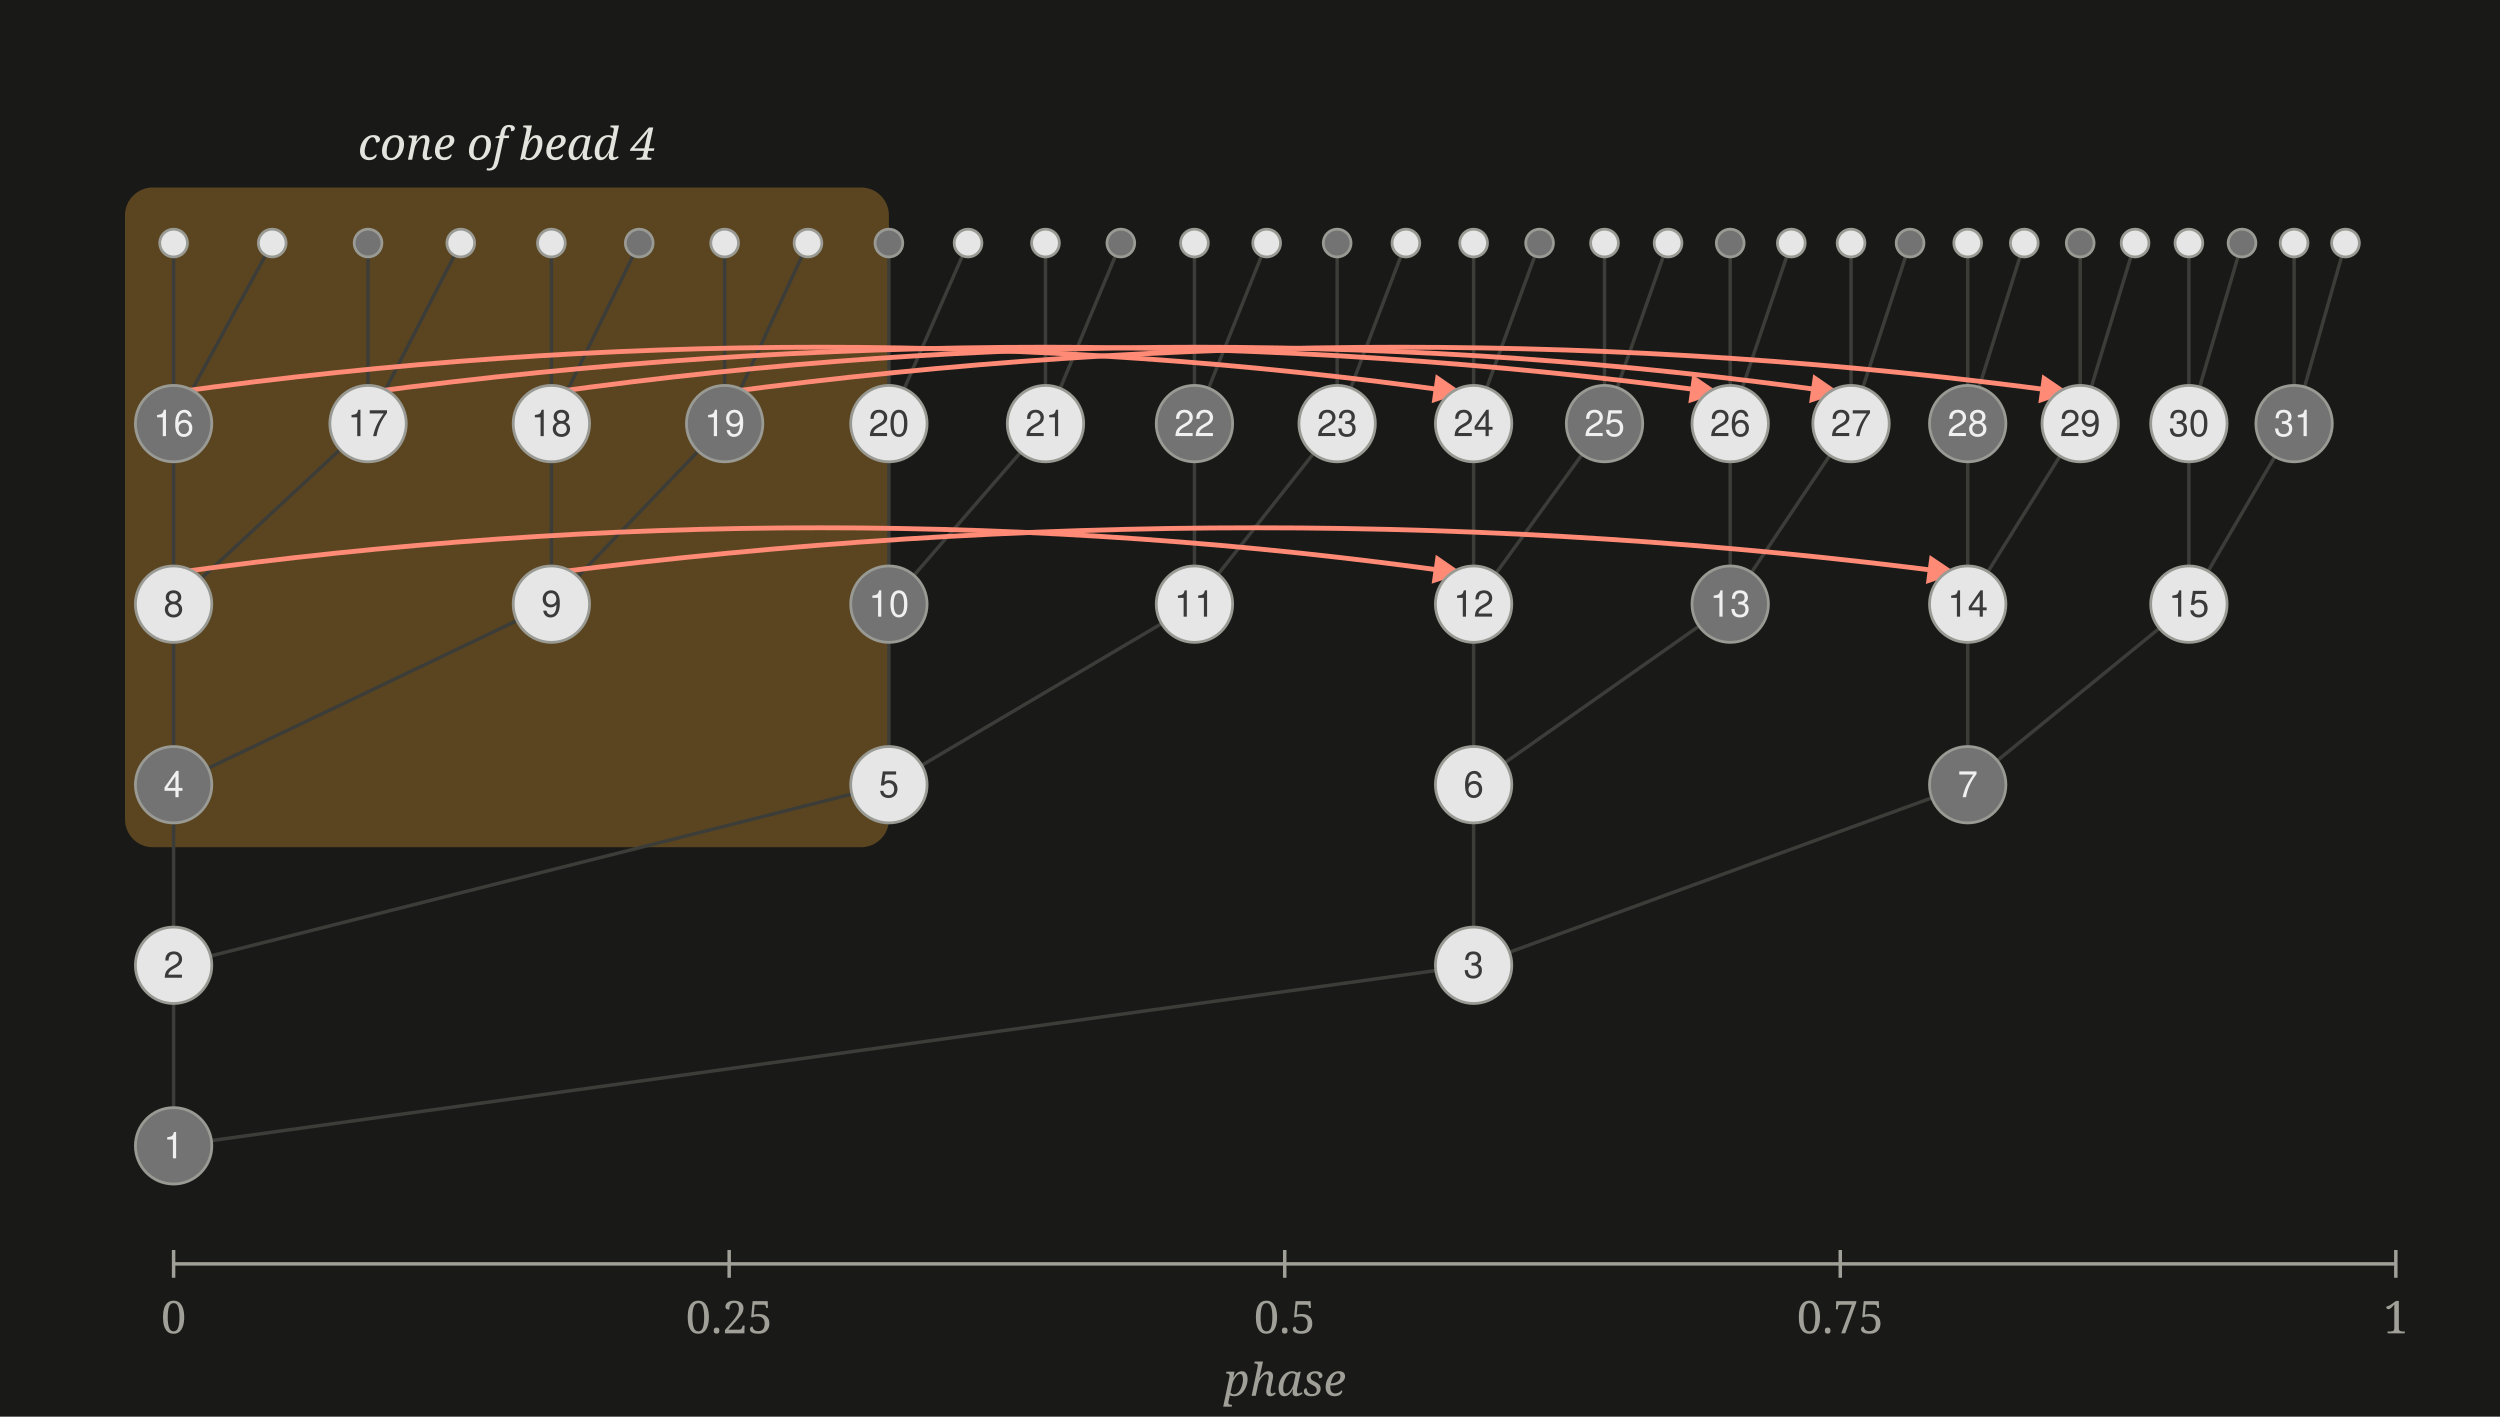
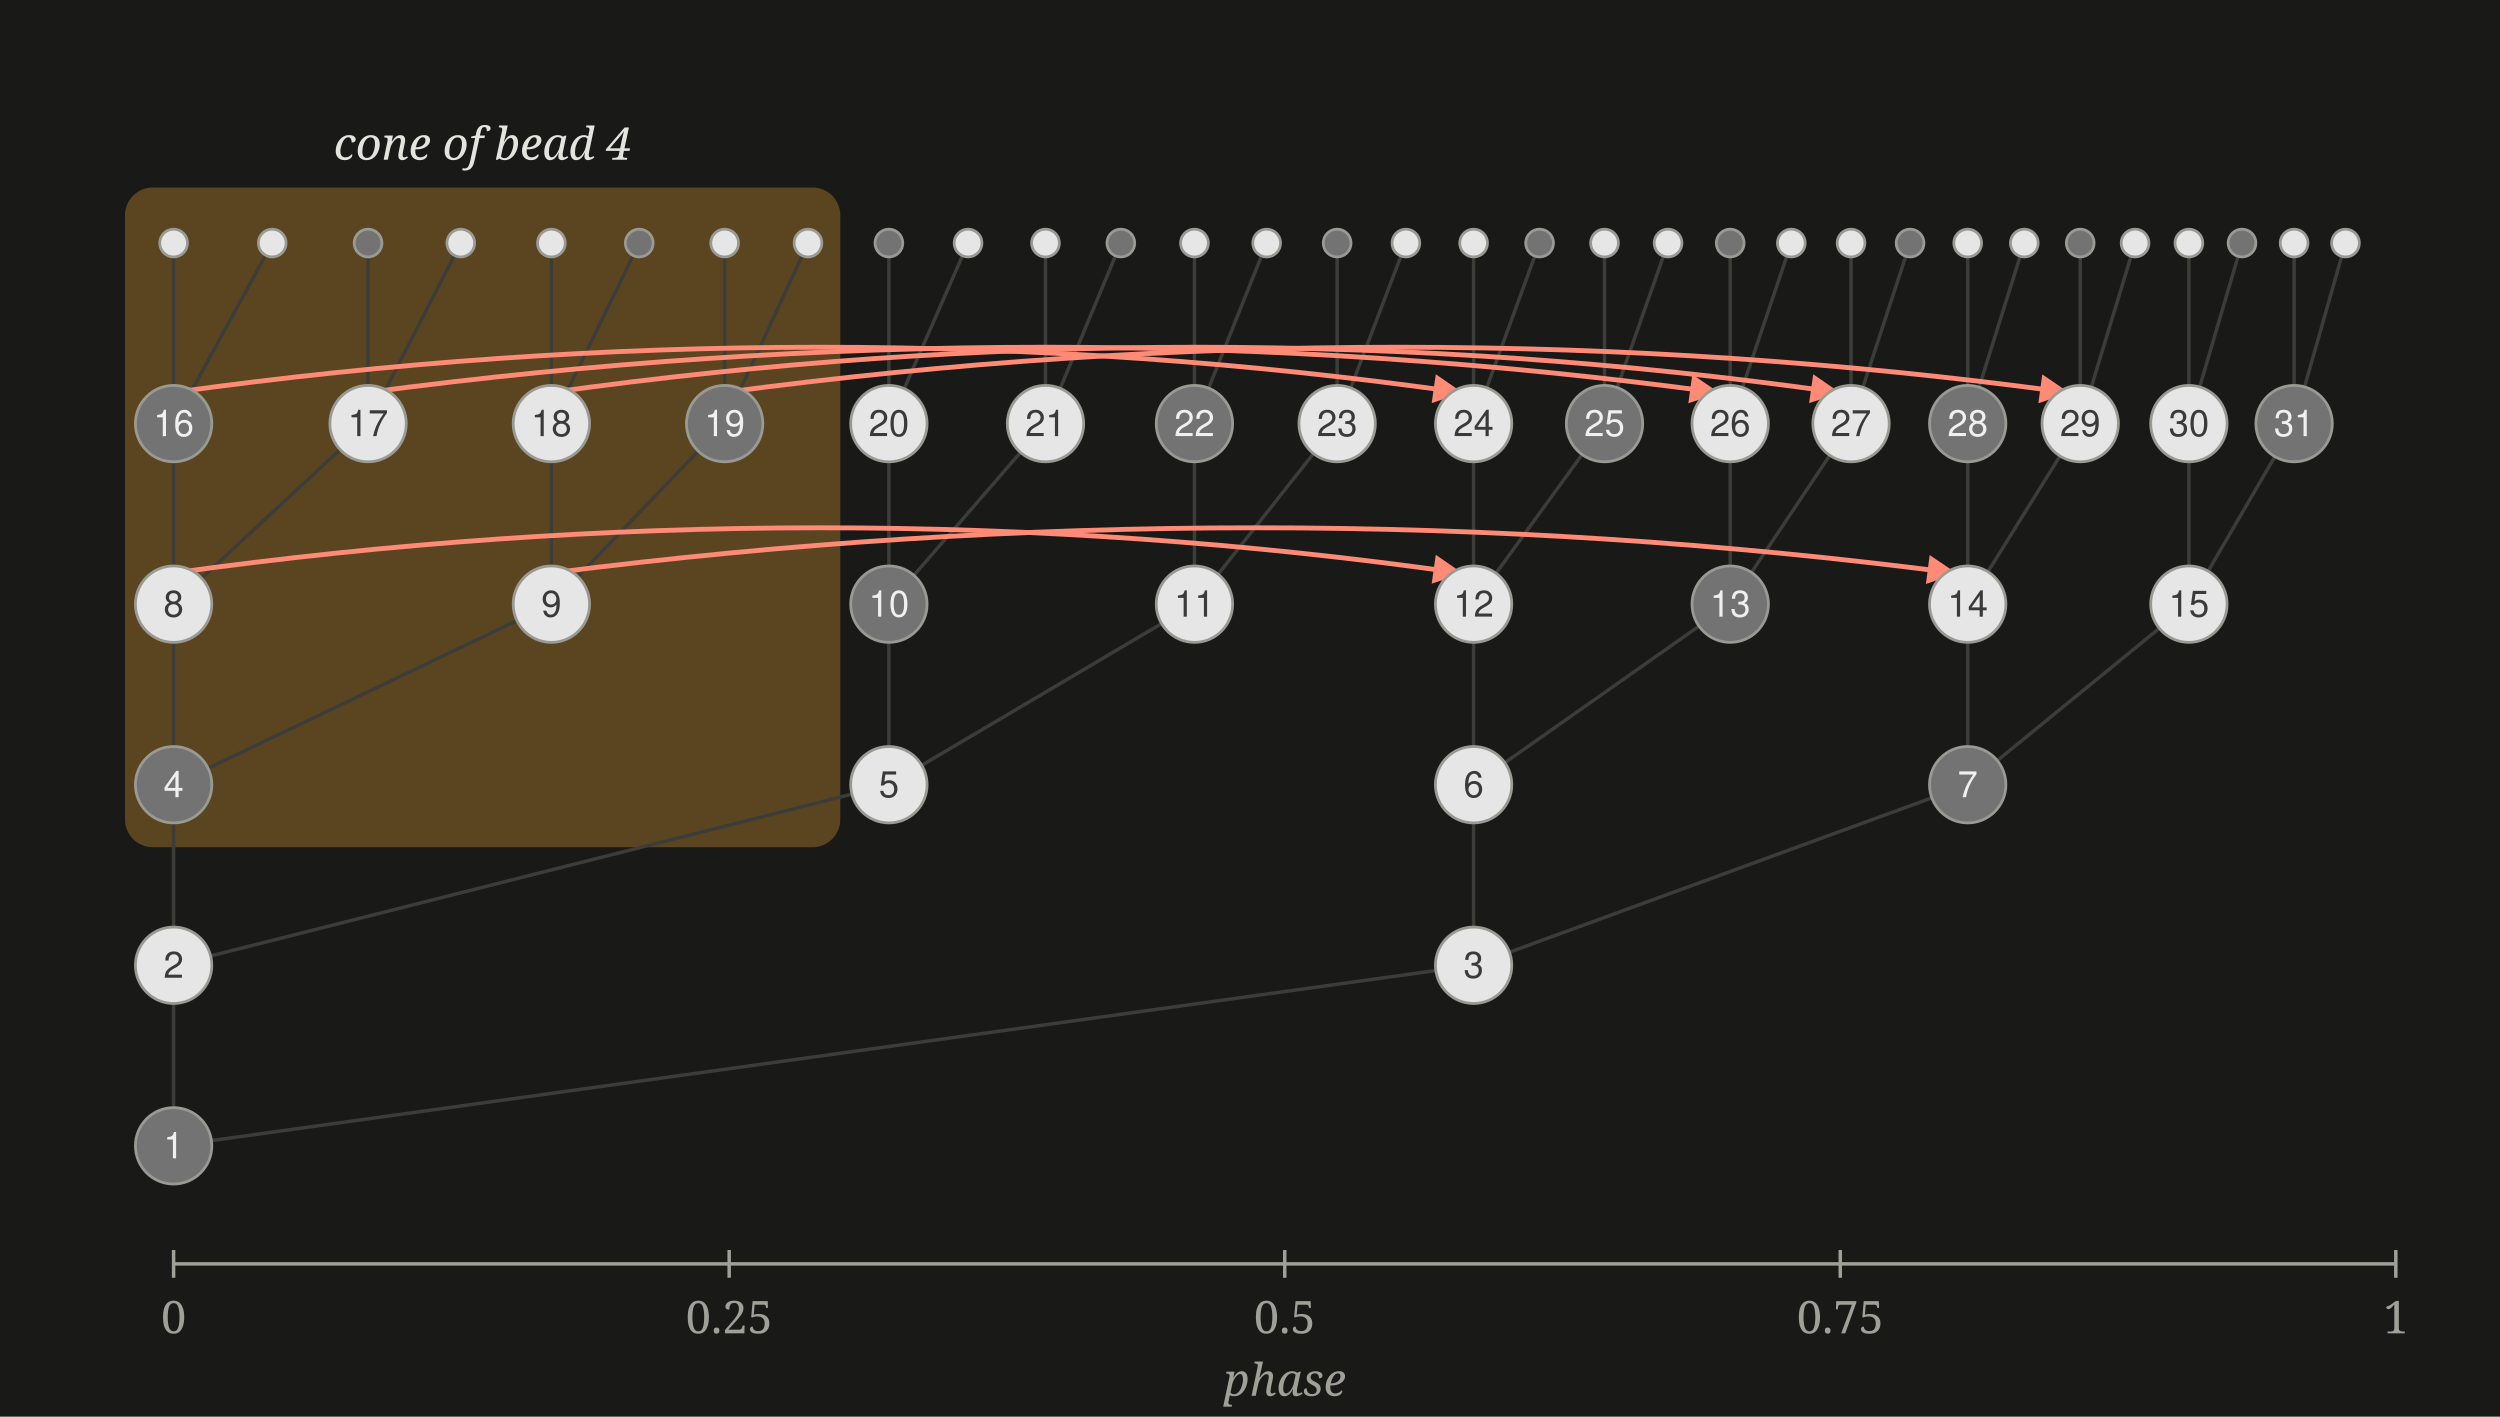
<svg xmlns="http://www.w3.org/2000/svg" width="720" height="408" viewBox="0 0 720 408">
  <rect width="720" height="408" fill="#191918" />
-   <rect x="36.0" y="54" width="220.0" height="190" rx="8" fill="#5a4520" />
+   <rect x="36.0" y="54" width="206.0" height="190" rx="8" fill="#5a4520" />
  <line x1="50.0" y1="278.0" x2="50.0" y2="330.0" stroke="#3c3c38" stroke-width="1" />
  <line x1="424.4" y1="278.0" x2="50.0" y2="330.0" stroke="#3c3c38" stroke-width="1" />
  <line x1="50.0" y1="226.0" x2="50.0" y2="278.0" stroke="#3c3c38" stroke-width="1" />
  <line x1="256.0" y1="226.0" x2="50.0" y2="278.0" stroke="#3c3c38" stroke-width="1" />
  <line x1="424.4" y1="226.0" x2="424.4" y2="278.0" stroke="#3c3c38" stroke-width="1" />
  <line x1="566.7" y1="226.0" x2="424.4" y2="278.0" stroke="#3c3c38" stroke-width="1" />
  <line x1="50.0" y1="174.0" x2="50.0" y2="226.0" stroke="#3c3c38" stroke-width="1" />
  <line x1="158.8" y1="174.0" x2="50.0" y2="226.0" stroke="#3c3c38" stroke-width="1" />
  <line x1="256.0" y1="174.0" x2="256.0" y2="226.0" stroke="#3c3c38" stroke-width="1" />
  <line x1="344.0" y1="174.0" x2="256.0" y2="226.0" stroke="#3c3c38" stroke-width="1" />
  <line x1="424.4" y1="174.0" x2="424.4" y2="226.0" stroke="#3c3c38" stroke-width="1" />
  <line x1="498.3" y1="174.0" x2="424.4" y2="226.0" stroke="#3c3c38" stroke-width="1" />
  <line x1="566.7" y1="174.0" x2="566.7" y2="226.0" stroke="#3c3c38" stroke-width="1" />
  <line x1="630.4" y1="174.0" x2="566.7" y2="226.0" stroke="#3c3c38" stroke-width="1" />
  <line x1="50.0" y1="122.0" x2="50.0" y2="174.0" stroke="#3c3c38" stroke-width="1" />
  <line x1="106.0" y1="122.0" x2="50.0" y2="174.0" stroke="#3c3c38" stroke-width="1" />
  <line x1="158.8" y1="122.0" x2="158.8" y2="174.0" stroke="#3c3c38" stroke-width="1" />
  <line x1="208.7" y1="122.0" x2="158.8" y2="174.0" stroke="#3c3c38" stroke-width="1" />
  <line x1="256.0" y1="122.0" x2="256.0" y2="174.0" stroke="#3c3c38" stroke-width="1" />
  <line x1="301.1" y1="122.0" x2="256.0" y2="174.0" stroke="#3c3c38" stroke-width="1" />
  <line x1="344.0" y1="122.0" x2="344.0" y2="174.0" stroke="#3c3c38" stroke-width="1" />
  <line x1="385.1" y1="122.0" x2="344.0" y2="174.0" stroke="#3c3c38" stroke-width="1" />
  <line x1="424.4" y1="122.0" x2="424.4" y2="174.0" stroke="#3c3c38" stroke-width="1" />
  <line x1="462.1" y1="122.0" x2="424.4" y2="174.0" stroke="#3c3c38" stroke-width="1" />
  <line x1="498.3" y1="122.0" x2="498.3" y2="174.0" stroke="#3c3c38" stroke-width="1" />
  <line x1="533.1" y1="122.0" x2="498.3" y2="174.0" stroke="#3c3c38" stroke-width="1" />
  <line x1="566.7" y1="122.0" x2="566.7" y2="174.0" stroke="#3c3c38" stroke-width="1" />
  <line x1="599.1" y1="122.0" x2="566.7" y2="174.0" stroke="#3c3c38" stroke-width="1" />
  <line x1="630.4" y1="122.0" x2="630.4" y2="174.0" stroke="#3c3c38" stroke-width="1" />
  <line x1="660.7" y1="122.0" x2="630.4" y2="174.0" stroke="#3c3c38" stroke-width="1" />
  <line x1="50.0" y1="70.0" x2="50.0" y2="122.0" stroke="#3c3c38" stroke-width="1" />
  <line x1="78.4" y1="70.0" x2="50.0" y2="122.0" stroke="#3c3c38" stroke-width="1" />
  <line x1="106.0" y1="70.0" x2="106.0" y2="122.0" stroke="#3c3c38" stroke-width="1" />
  <line x1="132.7" y1="70.0" x2="106.0" y2="122.0" stroke="#3c3c38" stroke-width="1" />
  <line x1="158.8" y1="70.0" x2="158.8" y2="122.0" stroke="#3c3c38" stroke-width="1" />
  <line x1="184.1" y1="70.0" x2="158.8" y2="122.0" stroke="#3c3c38" stroke-width="1" />
  <line x1="208.7" y1="70.0" x2="208.7" y2="122.0" stroke="#3c3c38" stroke-width="1" />
  <line x1="232.7" y1="70.0" x2="208.7" y2="122.0" stroke="#3c3c38" stroke-width="1" />
  <line x1="256.0" y1="70.0" x2="256.0" y2="122.0" stroke="#3c3c38" stroke-width="1" />
  <line x1="278.8" y1="70.0" x2="256.0" y2="122.0" stroke="#3c3c38" stroke-width="1" />
  <line x1="301.1" y1="70.0" x2="301.1" y2="122.0" stroke="#3c3c38" stroke-width="1" />
  <line x1="322.8" y1="70.0" x2="301.1" y2="122.0" stroke="#3c3c38" stroke-width="1" />
  <line x1="344.0" y1="70.0" x2="344.0" y2="122.0" stroke="#3c3c38" stroke-width="1" />
  <line x1="364.8" y1="70.0" x2="344.0" y2="122.0" stroke="#3c3c38" stroke-width="1" />
  <line x1="385.1" y1="70.0" x2="385.1" y2="122.0" stroke="#3c3c38" stroke-width="1" />
  <line x1="404.9" y1="70.0" x2="385.1" y2="122.0" stroke="#3c3c38" stroke-width="1" />
  <line x1="424.4" y1="70.0" x2="424.4" y2="122.0" stroke="#3c3c38" stroke-width="1" />
  <line x1="443.4" y1="70.0" x2="424.4" y2="122.0" stroke="#3c3c38" stroke-width="1" />
  <line x1="462.1" y1="70.0" x2="462.1" y2="122.0" stroke="#3c3c38" stroke-width="1" />
  <line x1="480.4" y1="70.0" x2="462.1" y2="122.0" stroke="#3c3c38" stroke-width="1" />
  <line x1="498.3" y1="70.0" x2="498.3" y2="122.0" stroke="#3c3c38" stroke-width="1" />
  <line x1="515.9" y1="70.0" x2="498.3" y2="122.0" stroke="#3c3c38" stroke-width="1" />
  <line x1="533.1" y1="70.0" x2="533.1" y2="122.0" stroke="#3c3c38" stroke-width="1" />
  <line x1="550.1" y1="70.0" x2="533.1" y2="122.0" stroke="#3c3c38" stroke-width="1" />
  <line x1="566.7" y1="70.0" x2="566.7" y2="122.0" stroke="#3c3c38" stroke-width="1" />
  <line x1="583.0" y1="70.0" x2="566.7" y2="122.0" stroke="#3c3c38" stroke-width="1" />
  <line x1="599.1" y1="70.0" x2="599.1" y2="122.0" stroke="#3c3c38" stroke-width="1" />
  <line x1="614.9" y1="70.0" x2="599.1" y2="122.0" stroke="#3c3c38" stroke-width="1" />
  <line x1="630.4" y1="70.0" x2="630.4" y2="122.0" stroke="#3c3c38" stroke-width="1" />
  <line x1="645.7" y1="70.0" x2="630.4" y2="122.0" stroke="#3c3c38" stroke-width="1" />
  <line x1="660.7" y1="70.0" x2="660.7" y2="122.0" stroke="#3c3c38" stroke-width="1" />
  <line x1="675.5" y1="70.0" x2="660.7" y2="122.0" stroke="#3c3c38" stroke-width="1" />
  <defs>
    <marker id="tip" viewBox="0 0 10 10" refX="9" refY="5" markerWidth="6" markerHeight="6" orient="auto">
      <path d="M0,0 L10,5 L0,10 z" fill="#ff8a75" />
    </marker>
  </defs>
  <path d="M50.0,165.0 Q237.2,139.0 420.4,165.0" fill="none" stroke="#ff8a75" stroke-width="1.4" marker-end="url(#tip)" />
  <path d="M158.8,165.0 Q362.7,139.0 562.7,165.0" fill="none" stroke="#ff8a75" stroke-width="1.4" marker-end="url(#tip)" />
  <path d="M50.0,113.0 Q237.2,87.0 420.4,113.0" fill="none" stroke="#ff8a75" stroke-width="1.4" marker-end="url(#tip)" />
  <path d="M106.0,113.0 Q302.1,87.0 494.3,113.0" fill="none" stroke="#ff8a75" stroke-width="1.4" marker-end="url(#tip)" />
  <path d="M158.8,113.0 Q345.9,87.0 529.1,113.0" fill="none" stroke="#ff8a75" stroke-width="1.4" marker-end="url(#tip)" />
  <path d="M208.7,113.0 Q403.9,87.0 595.1,113.0" fill="none" stroke="#ff8a75" stroke-width="1.4" marker-end="url(#tip)" />
  <circle cx="50.0" cy="330.0" r="11" fill="#737373" stroke="#9a9a94" stroke-width="0.8" />
  <text x="50.0" y="333.6" text-anchor="middle" font-size="10.5" font-family="Helvetica, Arial, sans-serif" fill="#f0f0f0">1</text>
  <circle cx="50.0" cy="278.0" r="11" fill="#e6e6e6" stroke="#9a9a94" stroke-width="0.8" />
  <text x="50.0" y="281.6" text-anchor="middle" font-size="10.5" font-family="Helvetica, Arial, sans-serif" fill="#3a3a3a">2</text>
  <circle cx="424.4" cy="278.0" r="11" fill="#e6e6e6" stroke="#9a9a94" stroke-width="0.8" />
  <text x="424.4" y="281.6" text-anchor="middle" font-size="10.5" font-family="Helvetica, Arial, sans-serif" fill="#3a3a3a">3</text>
  <circle cx="50.0" cy="226.0" r="11" fill="#737373" stroke="#9a9a94" stroke-width="0.8" />
  <text x="50.0" y="229.6" text-anchor="middle" font-size="10.5" font-family="Helvetica, Arial, sans-serif" fill="#f0f0f0">4</text>
  <circle cx="256.0" cy="226.0" r="11" fill="#e6e6e6" stroke="#9a9a94" stroke-width="0.8" />
  <text x="256.0" y="229.6" text-anchor="middle" font-size="10.5" font-family="Helvetica, Arial, sans-serif" fill="#3a3a3a">5</text>
  <circle cx="424.4" cy="226.0" r="11" fill="#e6e6e6" stroke="#9a9a94" stroke-width="0.8" />
  <text x="424.4" y="229.6" text-anchor="middle" font-size="10.5" font-family="Helvetica, Arial, sans-serif" fill="#3a3a3a">6</text>
  <circle cx="566.7" cy="226.0" r="11" fill="#737373" stroke="#9a9a94" stroke-width="0.8" />
  <text x="566.7" y="229.6" text-anchor="middle" font-size="10.5" font-family="Helvetica, Arial, sans-serif" fill="#f0f0f0">7</text>
  <circle cx="50.0" cy="174.0" r="11" fill="#e6e6e6" stroke="#9a9a94" stroke-width="0.8" />
  <text x="50.0" y="177.6" text-anchor="middle" font-size="10.5" font-family="Helvetica, Arial, sans-serif" fill="#3a3a3a">8</text>
  <circle cx="158.8" cy="174.0" r="11" fill="#e6e6e6" stroke="#9a9a94" stroke-width="0.8" />
  <text x="158.8" y="177.6" text-anchor="middle" font-size="10.5" font-family="Helvetica, Arial, sans-serif" fill="#3a3a3a">9</text>
  <circle cx="256.0" cy="174.0" r="11" fill="#737373" stroke="#9a9a94" stroke-width="0.8" />
  <text x="256.0" y="177.6" text-anchor="middle" font-size="10.5" font-family="Helvetica, Arial, sans-serif" fill="#f0f0f0">10</text>
  <circle cx="344.0" cy="174.0" r="11" fill="#e6e6e6" stroke="#9a9a94" stroke-width="0.8" />
  <text x="344.0" y="177.6" text-anchor="middle" font-size="10.5" font-family="Helvetica, Arial, sans-serif" fill="#3a3a3a">11</text>
  <circle cx="424.4" cy="174.0" r="11" fill="#e6e6e6" stroke="#9a9a94" stroke-width="0.8" />
  <text x="424.4" y="177.6" text-anchor="middle" font-size="10.5" font-family="Helvetica, Arial, sans-serif" fill="#3a3a3a">12</text>
  <circle cx="498.3" cy="174.0" r="11" fill="#737373" stroke="#9a9a94" stroke-width="0.8" />
  <text x="498.3" y="177.6" text-anchor="middle" font-size="10.5" font-family="Helvetica, Arial, sans-serif" fill="#f0f0f0">13</text>
  <circle cx="566.7" cy="174.0" r="11" fill="#e6e6e6" stroke="#9a9a94" stroke-width="0.8" />
  <text x="566.7" y="177.6" text-anchor="middle" font-size="10.5" font-family="Helvetica, Arial, sans-serif" fill="#3a3a3a">14</text>
  <circle cx="630.4" cy="174.0" r="11" fill="#e6e6e6" stroke="#9a9a94" stroke-width="0.8" />
  <text x="630.4" y="177.6" text-anchor="middle" font-size="10.5" font-family="Helvetica, Arial, sans-serif" fill="#3a3a3a">15</text>
  <circle cx="50.0" cy="122.0" r="11" fill="#737373" stroke="#9a9a94" stroke-width="0.8" />
  <text x="50.0" y="125.6" text-anchor="middle" font-size="10.5" font-family="Helvetica, Arial, sans-serif" fill="#f0f0f0">16</text>
  <circle cx="106.0" cy="122.0" r="11" fill="#e6e6e6" stroke="#9a9a94" stroke-width="0.8" />
  <text x="106.0" y="125.6" text-anchor="middle" font-size="10.5" font-family="Helvetica, Arial, sans-serif" fill="#3a3a3a">17</text>
  <circle cx="158.8" cy="122.0" r="11" fill="#e6e6e6" stroke="#9a9a94" stroke-width="0.8" />
  <text x="158.8" y="125.6" text-anchor="middle" font-size="10.5" font-family="Helvetica, Arial, sans-serif" fill="#3a3a3a">18</text>
  <circle cx="208.7" cy="122.0" r="11" fill="#737373" stroke="#9a9a94" stroke-width="0.8" />
  <text x="208.7" y="125.6" text-anchor="middle" font-size="10.5" font-family="Helvetica, Arial, sans-serif" fill="#f0f0f0">19</text>
  <circle cx="256.0" cy="122.0" r="11" fill="#e6e6e6" stroke="#9a9a94" stroke-width="0.8" />
  <text x="256.0" y="125.6" text-anchor="middle" font-size="10.5" font-family="Helvetica, Arial, sans-serif" fill="#3a3a3a">20</text>
  <circle cx="301.1" cy="122.0" r="11" fill="#e6e6e6" stroke="#9a9a94" stroke-width="0.8" />
  <text x="301.1" y="125.6" text-anchor="middle" font-size="10.5" font-family="Helvetica, Arial, sans-serif" fill="#3a3a3a">21</text>
  <circle cx="344.0" cy="122.0" r="11" fill="#737373" stroke="#9a9a94" stroke-width="0.8" />
  <text x="344.0" y="125.6" text-anchor="middle" font-size="10.5" font-family="Helvetica, Arial, sans-serif" fill="#f0f0f0">22</text>
  <circle cx="385.1" cy="122.0" r="11" fill="#e6e6e6" stroke="#9a9a94" stroke-width="0.8" />
  <text x="385.1" y="125.6" text-anchor="middle" font-size="10.5" font-family="Helvetica, Arial, sans-serif" fill="#3a3a3a">23</text>
  <circle cx="424.4" cy="122.0" r="11" fill="#e6e6e6" stroke="#9a9a94" stroke-width="0.8" />
  <text x="424.4" y="125.6" text-anchor="middle" font-size="10.5" font-family="Helvetica, Arial, sans-serif" fill="#3a3a3a">24</text>
  <circle cx="462.1" cy="122.0" r="11" fill="#737373" stroke="#9a9a94" stroke-width="0.8" />
  <text x="462.1" y="125.6" text-anchor="middle" font-size="10.5" font-family="Helvetica, Arial, sans-serif" fill="#f0f0f0">25</text>
  <circle cx="498.3" cy="122.0" r="11" fill="#e6e6e6" stroke="#9a9a94" stroke-width="0.8" />
  <text x="498.3" y="125.6" text-anchor="middle" font-size="10.5" font-family="Helvetica, Arial, sans-serif" fill="#3a3a3a">26</text>
  <circle cx="533.1" cy="122.0" r="11" fill="#e6e6e6" stroke="#9a9a94" stroke-width="0.8" />
  <text x="533.1" y="125.6" text-anchor="middle" font-size="10.5" font-family="Helvetica, Arial, sans-serif" fill="#3a3a3a">27</text>
  <circle cx="566.7" cy="122.0" r="11" fill="#737373" stroke="#9a9a94" stroke-width="0.8" />
  <text x="566.7" y="125.6" text-anchor="middle" font-size="10.5" font-family="Helvetica, Arial, sans-serif" fill="#f0f0f0">28</text>
  <circle cx="599.1" cy="122.0" r="11" fill="#e6e6e6" stroke="#9a9a94" stroke-width="0.8" />
  <text x="599.1" y="125.6" text-anchor="middle" font-size="10.5" font-family="Helvetica, Arial, sans-serif" fill="#3a3a3a">29</text>
  <circle cx="630.4" cy="122.0" r="11" fill="#e6e6e6" stroke="#9a9a94" stroke-width="0.8" />
  <text x="630.4" y="125.6" text-anchor="middle" font-size="10.5" font-family="Helvetica, Arial, sans-serif" fill="#3a3a3a">30</text>
  <circle cx="660.7" cy="122.0" r="11" fill="#737373" stroke="#9a9a94" stroke-width="0.8" />
  <text x="660.7" y="125.6" text-anchor="middle" font-size="10.5" font-family="Helvetica, Arial, sans-serif" fill="#f0f0f0">31</text>
  <circle cx="50.0" cy="70.0" r="4" fill="#e6e6e6" stroke="#9a9a94" stroke-width="0.8" />
  <circle cx="78.4" cy="70.0" r="4" fill="#e6e6e6" stroke="#9a9a94" stroke-width="0.8" />
  <circle cx="106.0" cy="70.0" r="4" fill="#737373" stroke="#9a9a94" stroke-width="0.8" />
  <circle cx="132.7" cy="70.0" r="4" fill="#e6e6e6" stroke="#9a9a94" stroke-width="0.8" />
  <circle cx="158.8" cy="70.0" r="4" fill="#e6e6e6" stroke="#9a9a94" stroke-width="0.8" />
  <circle cx="184.1" cy="70.0" r="4" fill="#737373" stroke="#9a9a94" stroke-width="0.8" />
  <circle cx="208.7" cy="70.0" r="4" fill="#e6e6e6" stroke="#9a9a94" stroke-width="0.8" />
  <circle cx="232.7" cy="70.0" r="4" fill="#e6e6e6" stroke="#9a9a94" stroke-width="0.8" />
  <circle cx="256.0" cy="70.0" r="4" fill="#737373" stroke="#9a9a94" stroke-width="0.8" />
  <circle cx="278.8" cy="70.0" r="4" fill="#e6e6e6" stroke="#9a9a94" stroke-width="0.8" />
  <circle cx="301.1" cy="70.0" r="4" fill="#e6e6e6" stroke="#9a9a94" stroke-width="0.8" />
  <circle cx="322.8" cy="70.0" r="4" fill="#737373" stroke="#9a9a94" stroke-width="0.8" />
  <circle cx="344.0" cy="70.0" r="4" fill="#e6e6e6" stroke="#9a9a94" stroke-width="0.8" />
  <circle cx="364.8" cy="70.0" r="4" fill="#e6e6e6" stroke="#9a9a94" stroke-width="0.8" />
  <circle cx="385.1" cy="70.0" r="4" fill="#737373" stroke="#9a9a94" stroke-width="0.8" />
  <circle cx="404.9" cy="70.0" r="4" fill="#e6e6e6" stroke="#9a9a94" stroke-width="0.8" />
  <circle cx="424.4" cy="70.0" r="4" fill="#e6e6e6" stroke="#9a9a94" stroke-width="0.8" />
  <circle cx="443.4" cy="70.0" r="4" fill="#737373" stroke="#9a9a94" stroke-width="0.8" />
  <circle cx="462.1" cy="70.0" r="4" fill="#e6e6e6" stroke="#9a9a94" stroke-width="0.8" />
  <circle cx="480.4" cy="70.0" r="4" fill="#e6e6e6" stroke="#9a9a94" stroke-width="0.8" />
  <circle cx="498.3" cy="70.0" r="4" fill="#737373" stroke="#9a9a94" stroke-width="0.8" />
  <circle cx="515.9" cy="70.0" r="4" fill="#e6e6e6" stroke="#9a9a94" stroke-width="0.8" />
  <circle cx="533.1" cy="70.0" r="4" fill="#e6e6e6" stroke="#9a9a94" stroke-width="0.8" />
  <circle cx="550.1" cy="70.0" r="4" fill="#737373" stroke="#9a9a94" stroke-width="0.8" />
  <circle cx="566.7" cy="70.0" r="4" fill="#e6e6e6" stroke="#9a9a94" stroke-width="0.8" />
  <circle cx="583.0" cy="70.0" r="4" fill="#e6e6e6" stroke="#9a9a94" stroke-width="0.8" />
  <circle cx="599.1" cy="70.0" r="4" fill="#737373" stroke="#9a9a94" stroke-width="0.8" />
  <circle cx="614.9" cy="70.0" r="4" fill="#e6e6e6" stroke="#9a9a94" stroke-width="0.8" />
  <circle cx="630.4" cy="70.0" r="4" fill="#e6e6e6" stroke="#9a9a94" stroke-width="0.8" />
  <circle cx="645.7" cy="70.0" r="4" fill="#737373" stroke="#9a9a94" stroke-width="0.8" />
  <circle cx="660.7" cy="70.0" r="4" fill="#e6e6e6" stroke="#9a9a94" stroke-width="0.8" />
  <circle cx="675.5" cy="70.0" r="4" fill="#e6e6e6" stroke="#9a9a94" stroke-width="0.8" />
  <line x1="50" y1="364" x2="690" y2="364" stroke="#a0a098" stroke-width="1" />
  <line x1="50.0" y1="360" x2="50.0" y2="368" stroke="#a0a098" stroke-width="1" />
  <text x="50.0" y="384" text-anchor="middle" font-size="13" font-family="Charter, Georgia, serif" fill="#a0a098">0</text>
  <line x1="210.0" y1="360" x2="210.0" y2="368" stroke="#a0a098" stroke-width="1" />
  <text x="210.0" y="384" text-anchor="middle" font-size="13" font-family="Charter, Georgia, serif" fill="#a0a098">0.25</text>
  <line x1="370.0" y1="360" x2="370.0" y2="368" stroke="#a0a098" stroke-width="1" />
  <text x="370.0" y="384" text-anchor="middle" font-size="13" font-family="Charter, Georgia, serif" fill="#a0a098">0.5</text>
  <line x1="530.0" y1="360" x2="530.0" y2="368" stroke="#a0a098" stroke-width="1" />
  <text x="530.0" y="384" text-anchor="middle" font-size="13" font-family="Charter, Georgia, serif" fill="#a0a098">0.75</text>
  <line x1="690.0" y1="360" x2="690.0" y2="368" stroke="#a0a098" stroke-width="1" />
  <text x="690.0" y="384" text-anchor="middle" font-size="13" font-family="Charter, Georgia, serif" fill="#a0a098">1</text>
  <text x="370.0" y="402" text-anchor="middle" font-size="13" font-family="Charter, Georgia, serif" font-style="italic" fill="#a0a098">phase</text>
-   <text x="146.0" y="46" text-anchor="middle" font-size="13" font-family="Charter, Georgia, serif" font-style="italic" fill="#e4e4de">cone of bead 4</text>
+   <text x="139.0" y="46" text-anchor="middle" font-size="13" font-family="Charter, Georgia, serif" font-style="italic" fill="#e4e4de">cone of bead 4</text>
</svg>
